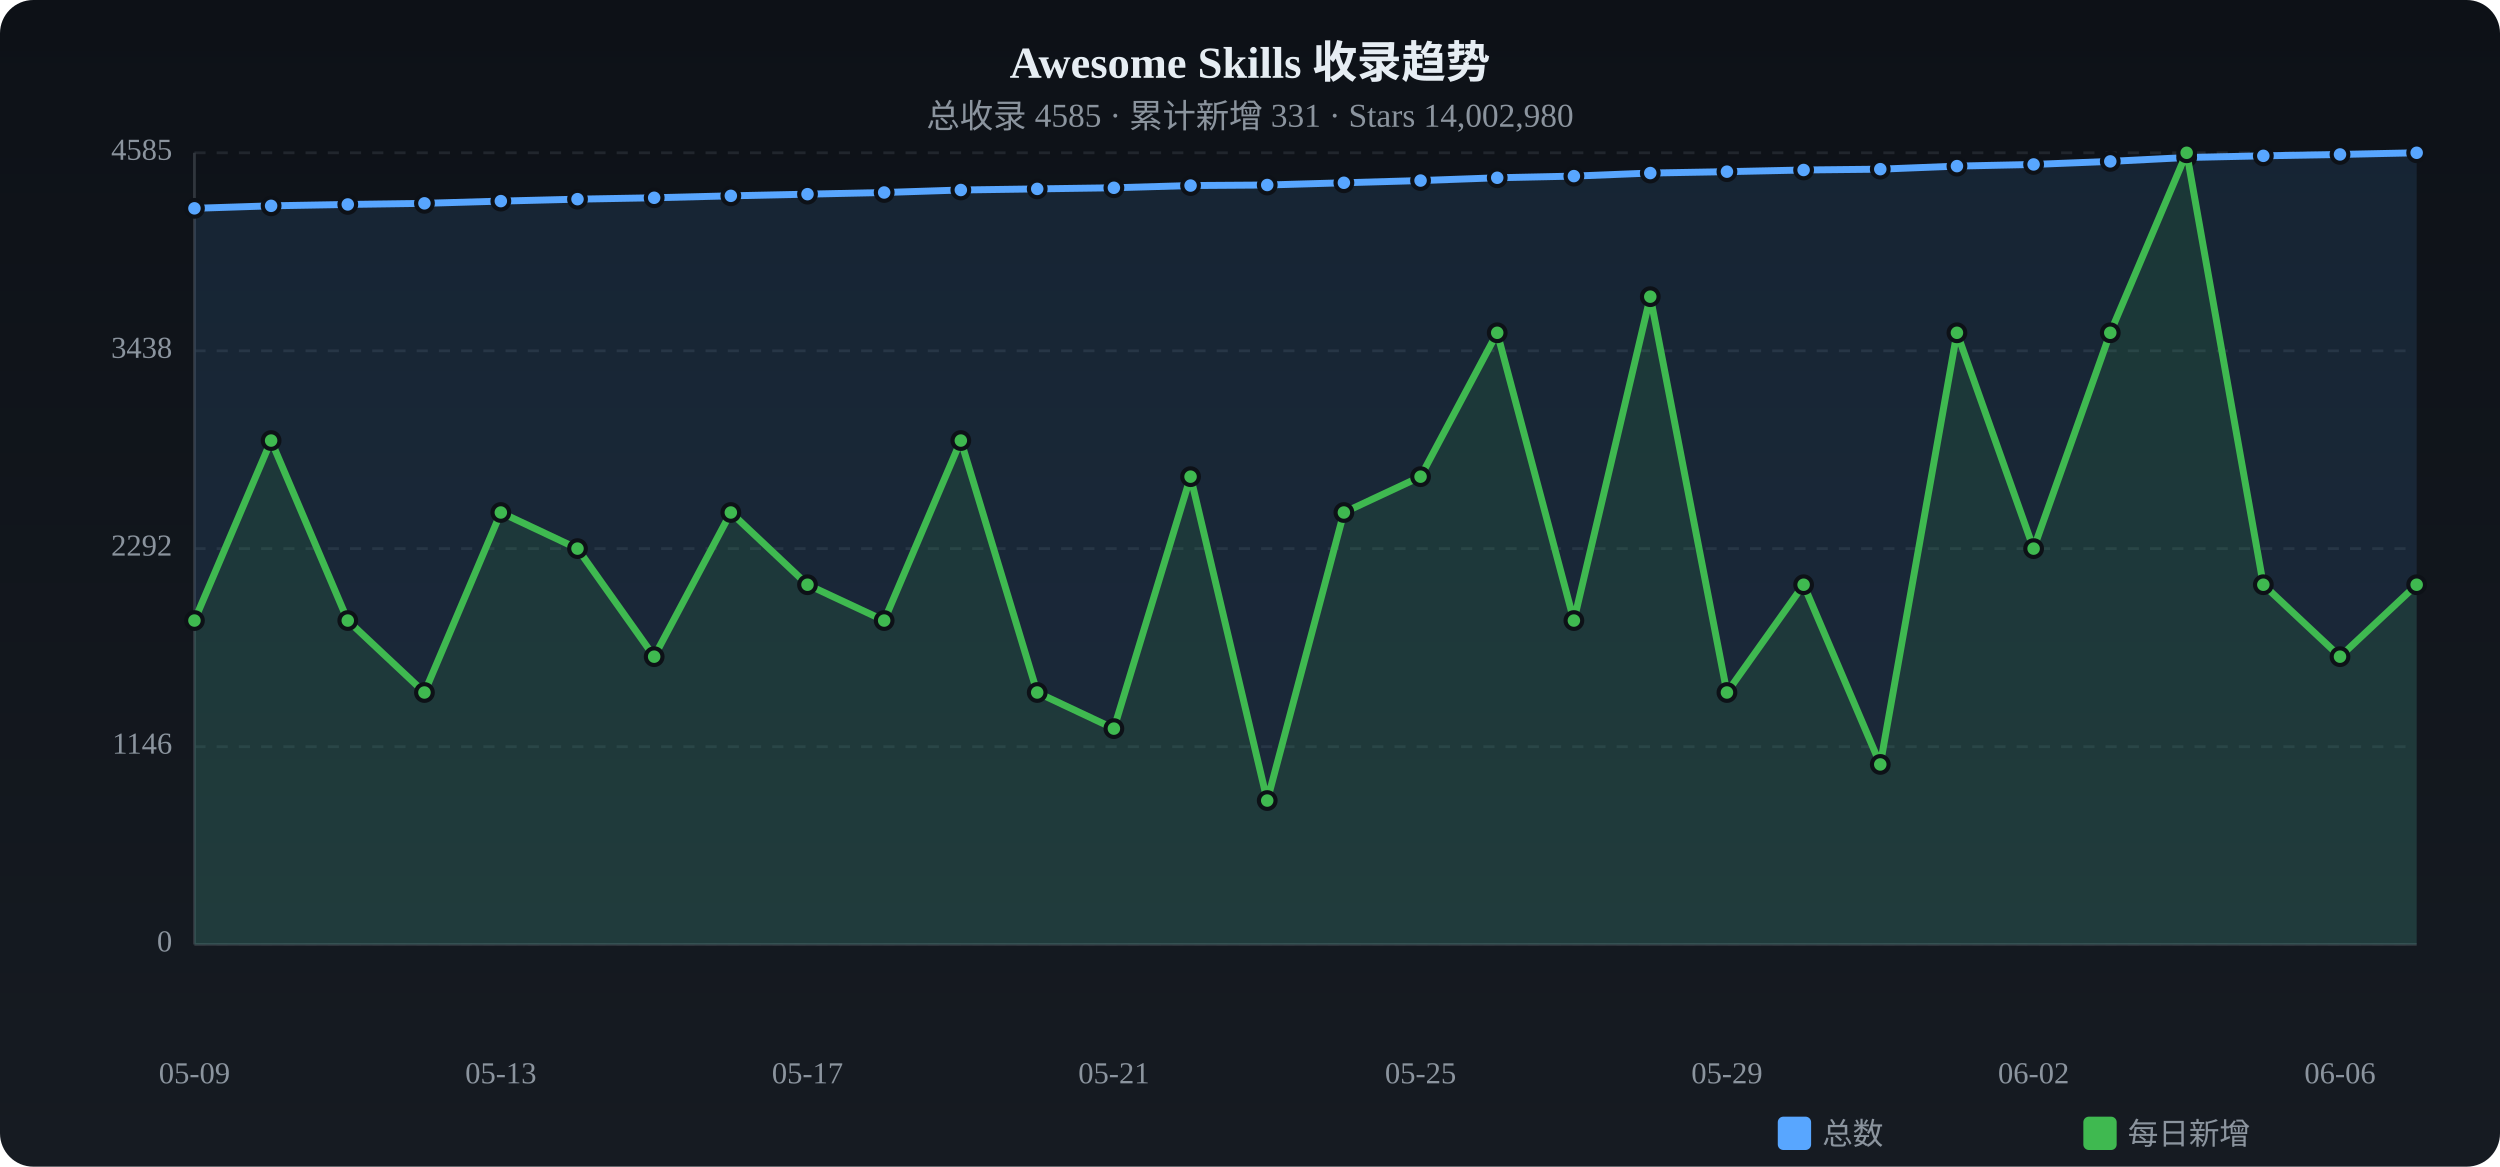
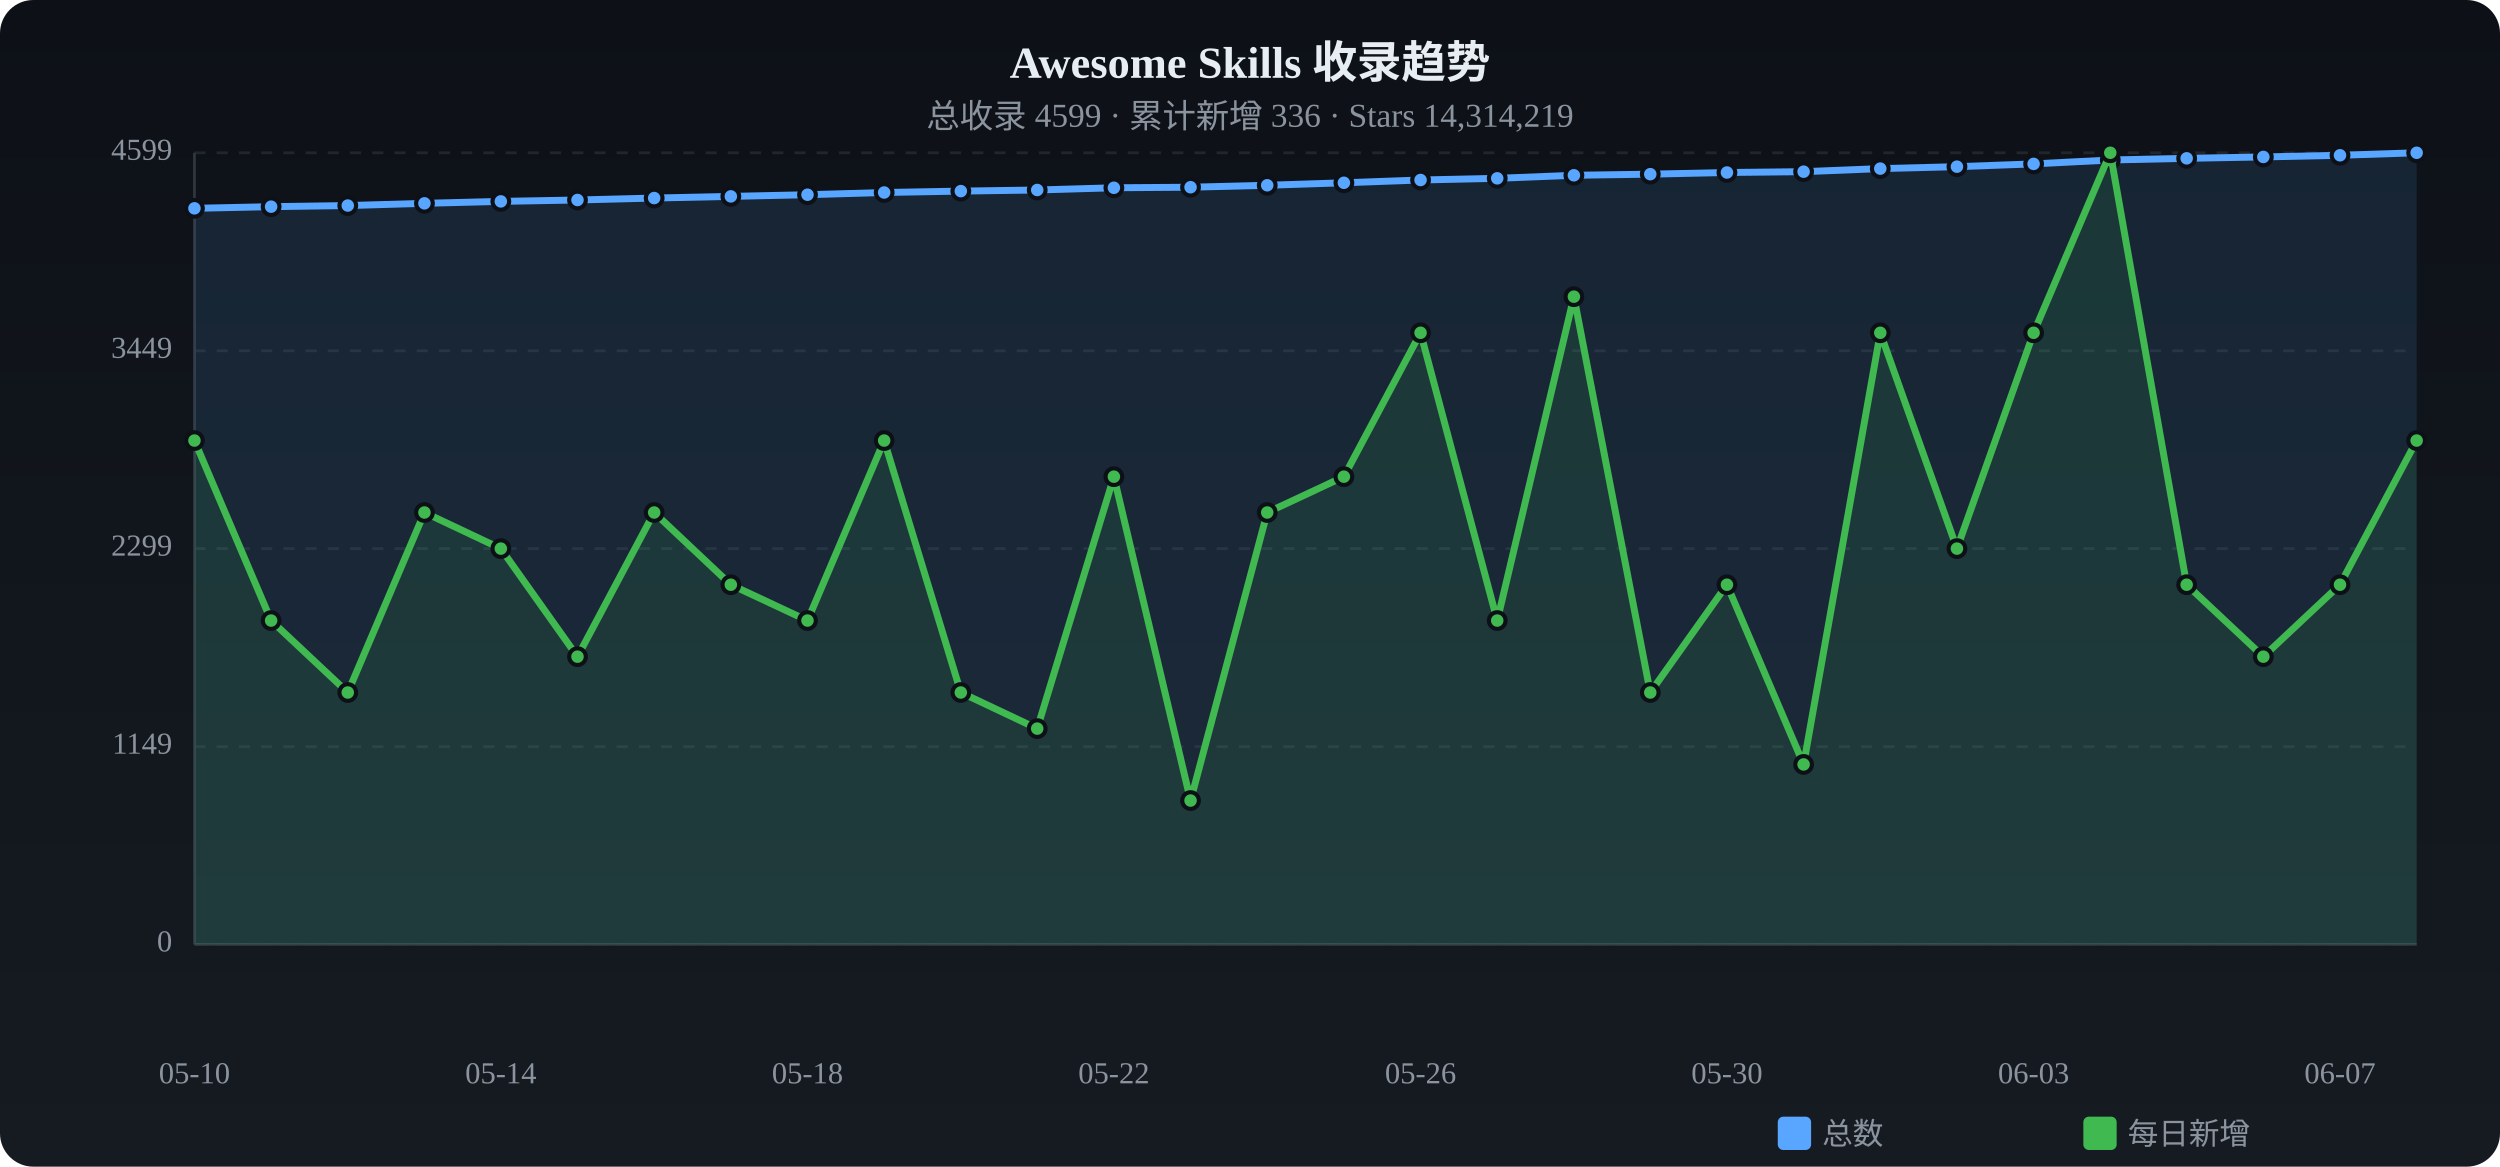
<svg xmlns="http://www.w3.org/2000/svg" viewBox="0 0 900 420" width="900" height="420">
  <defs>
    <linearGradient id="tbg" x1="0%" y1="0%" x2="0%" y2="100%">
      <stop offset="0%" stop-color="#0d1117" />
      <stop offset="100%" stop-color="#161b22" />
    </linearGradient>
  </defs>
  <rect width="900" height="420" rx="12" fill="url(#tbg)" />
  <text x="450.0" y="28" text-anchor="middle" fill="#e6edf3" font-size="16" font-weight="bold">Awesome Skills 收录趋势</text>
-   <text x="450.0" y="46" text-anchor="middle" fill="#8b949e" font-size="12">总收录 4585 · 累计新增 331 · Stars 14,002,980</text>
+   <text x="450.0" y="46" text-anchor="middle" fill="#8b949e" font-size="12">总收录 4599 · 累计新增 336 · Stars 14,314,219</text>
  <text x="62" y="340.0" text-anchor="end" fill="#8b949e" font-size="11" dominant-baseline="middle">0</text>
  <line x1="70" y1="340.0" x2="870" y2="340.0" stroke="#21262d" stroke-dasharray="4 4" />
-   <text x="62" y="268.8" text-anchor="end" fill="#8b949e" font-size="11" dominant-baseline="middle">1146</text>
+   <text x="62" y="268.8" text-anchor="end" fill="#8b949e" font-size="11" dominant-baseline="middle">1149</text>
  <line x1="70" y1="268.8" x2="870" y2="268.8" stroke="#21262d" stroke-dasharray="4 4" />
-   <text x="62" y="197.5" text-anchor="end" fill="#8b949e" font-size="11" dominant-baseline="middle">2292</text>
+   <text x="62" y="197.5" text-anchor="end" fill="#8b949e" font-size="11" dominant-baseline="middle">2299</text>
  <line x1="70" y1="197.5" x2="870" y2="197.5" stroke="#21262d" stroke-dasharray="4 4" />
-   <text x="62" y="126.3" text-anchor="end" fill="#8b949e" font-size="11" dominant-baseline="middle">3438</text>
+   <text x="62" y="126.3" text-anchor="end" fill="#8b949e" font-size="11" dominant-baseline="middle">3449</text>
  <line x1="70" y1="126.3" x2="870" y2="126.3" stroke="#21262d" stroke-dasharray="4 4" />
-   <text x="62" y="55.0" text-anchor="end" fill="#8b949e" font-size="11" dominant-baseline="middle">4585</text>
+   <text x="62" y="55.0" text-anchor="end" fill="#8b949e" font-size="11" dominant-baseline="middle">4599</text>
  <line x1="70" y1="55.0" x2="870" y2="55.0" stroke="#21262d" stroke-dasharray="4 4" />
  <line x1="70" y1="55" x2="70" y2="340" stroke="#30363d" />
  <line x1="70" y1="340" x2="870" y2="340" stroke="#30363d" />
-   <path d="M70.0,75.0 L97.6,74.1 L125.2,73.6 L152.8,73.2 L180.3,72.4 L207.9,71.7 L235.5,71.2 L263.1,70.5 L290.7,69.9 L318.3,69.3 L345.9,68.4 L373.4,68.0 L401.0,67.6 L428.6,66.8 L456.2,66.6 L483.8,65.8 L511.4,65.0 L539.0,64.0 L566.6,63.4 L594.1,62.3 L621.7,61.8 L649.3,61.2 L676.9,60.9 L704.5,59.8 L732.1,59.2 L759.7,58.1 L787.2,56.7 L814.8,56.1 L842.4,55.6 L870.0,55.0 L870.0,340 L70.0,340 Z" fill="#58a6ff" opacity="0.12" />
-   <polyline points="70.0,75.0 97.6,74.1 125.2,73.6 152.8,73.2 180.3,72.4 207.9,71.7 235.5,71.2 263.1,70.5 290.7,69.9 318.3,69.3 345.9,68.4 373.4,68.0 401.0,67.6 428.6,66.8 456.2,66.6 483.8,65.8 511.4,65.0 539.0,64.0 566.6,63.4 594.1,62.3 621.7,61.8 649.3,61.2 676.9,60.9 704.5,59.8 732.1,59.2 759.7,58.1 787.2,56.7 814.8,56.1 842.4,55.6 870.0,55.0" fill="none" stroke="#58a6ff" stroke-width="2.5" stroke-linecap="round" stroke-linejoin="round" />
+   <path d="M70.0,75.0 L97.6,74.4 L125.2,74.0 L152.8,73.2 L180.3,72.5 L207.9,72.0 L235.5,71.3 L263.1,70.7 L290.7,70.1 L318.3,69.3 L345.9,68.8 L373.4,68.4 L401.0,67.6 L428.6,67.4 L456.2,66.7 L483.8,65.8 L511.4,64.8 L539.0,64.2 L566.6,63.1 L594.1,62.7 L621.7,62.1 L649.3,61.8 L676.9,60.7 L704.5,60.0 L732.1,59.0 L759.7,57.6 L787.2,57.0 L814.8,56.5 L842.4,55.9 L870.0,55.0 L870.0,340 L70.0,340 Z" fill="#58a6ff" opacity="0.12" />
+   <polyline points="70.0,75.0 97.6,74.4 125.2,74.0 152.8,73.2 180.3,72.5 207.9,72.0 235.5,71.3 263.1,70.7 290.7,70.1 318.3,69.3 345.9,68.8 373.4,68.4 401.0,67.6 428.6,67.4 456.2,66.7 483.8,65.8 511.4,64.8 539.0,64.2 566.6,63.1 594.1,62.7 621.7,62.1 649.3,61.8 676.9,60.7 704.5,60.0 732.1,59.0 759.7,57.6 787.2,57.0 814.8,56.5 842.4,55.9 870.0,55.0" fill="none" stroke="#58a6ff" stroke-width="2.5" stroke-linecap="round" stroke-linejoin="round" />
  <circle cx="70.0" cy="75.0" r="3" fill="#58a6ff" stroke="#0d1117" stroke-width="1.5" />
-   <circle cx="97.6" cy="74.1" r="3" fill="#58a6ff" stroke="#0d1117" stroke-width="1.5" />
-   <circle cx="125.2" cy="73.6" r="3" fill="#58a6ff" stroke="#0d1117" stroke-width="1.5" />
+   <circle cx="97.6" cy="74.4" r="3" fill="#58a6ff" stroke="#0d1117" stroke-width="1.5" />
+   <circle cx="125.2" cy="74.0" r="3" fill="#58a6ff" stroke="#0d1117" stroke-width="1.5" />
  <circle cx="152.8" cy="73.2" r="3" fill="#58a6ff" stroke="#0d1117" stroke-width="1.5" />
-   <circle cx="180.3" cy="72.4" r="3" fill="#58a6ff" stroke="#0d1117" stroke-width="1.5" />
-   <circle cx="207.9" cy="71.7" r="3" fill="#58a6ff" stroke="#0d1117" stroke-width="1.5" />
-   <circle cx="235.5" cy="71.2" r="3" fill="#58a6ff" stroke="#0d1117" stroke-width="1.5" />
-   <circle cx="263.1" cy="70.5" r="3" fill="#58a6ff" stroke="#0d1117" stroke-width="1.5" />
-   <circle cx="290.7" cy="69.9" r="3" fill="#58a6ff" stroke="#0d1117" stroke-width="1.5" />
+   <circle cx="180.3" cy="72.5" r="3" fill="#58a6ff" stroke="#0d1117" stroke-width="1.5" />
+   <circle cx="207.9" cy="72.0" r="3" fill="#58a6ff" stroke="#0d1117" stroke-width="1.5" />
+   <circle cx="235.5" cy="71.3" r="3" fill="#58a6ff" stroke="#0d1117" stroke-width="1.5" />
+   <circle cx="263.1" cy="70.7" r="3" fill="#58a6ff" stroke="#0d1117" stroke-width="1.5" />
+   <circle cx="290.7" cy="70.1" r="3" fill="#58a6ff" stroke="#0d1117" stroke-width="1.5" />
  <circle cx="318.3" cy="69.3" r="3" fill="#58a6ff" stroke="#0d1117" stroke-width="1.5" />
-   <circle cx="345.9" cy="68.4" r="3" fill="#58a6ff" stroke="#0d1117" stroke-width="1.5" />
-   <circle cx="373.4" cy="68.0" r="3" fill="#58a6ff" stroke="#0d1117" stroke-width="1.5" />
+   <circle cx="345.9" cy="68.8" r="3" fill="#58a6ff" stroke="#0d1117" stroke-width="1.5" />
+   <circle cx="373.4" cy="68.4" r="3" fill="#58a6ff" stroke="#0d1117" stroke-width="1.5" />
  <circle cx="401.0" cy="67.6" r="3" fill="#58a6ff" stroke="#0d1117" stroke-width="1.5" />
-   <circle cx="428.6" cy="66.8" r="3" fill="#58a6ff" stroke="#0d1117" stroke-width="1.5" />
-   <circle cx="456.2" cy="66.6" r="3" fill="#58a6ff" stroke="#0d1117" stroke-width="1.5" />
+   <circle cx="428.6" cy="67.4" r="3" fill="#58a6ff" stroke="#0d1117" stroke-width="1.5" />
+   <circle cx="456.2" cy="66.7" r="3" fill="#58a6ff" stroke="#0d1117" stroke-width="1.5" />
  <circle cx="483.8" cy="65.8" r="3" fill="#58a6ff" stroke="#0d1117" stroke-width="1.5" />
-   <circle cx="511.4" cy="65.0" r="3" fill="#58a6ff" stroke="#0d1117" stroke-width="1.5" />
-   <circle cx="539.0" cy="64.0" r="3" fill="#58a6ff" stroke="#0d1117" stroke-width="1.5" />
-   <circle cx="566.6" cy="63.4" r="3" fill="#58a6ff" stroke="#0d1117" stroke-width="1.5" />
-   <circle cx="594.1" cy="62.3" r="3" fill="#58a6ff" stroke="#0d1117" stroke-width="1.5" />
-   <circle cx="621.7" cy="61.8" r="3" fill="#58a6ff" stroke="#0d1117" stroke-width="1.5" />
-   <circle cx="649.3" cy="61.2" r="3" fill="#58a6ff" stroke="#0d1117" stroke-width="1.5" />
-   <circle cx="676.9" cy="60.9" r="3" fill="#58a6ff" stroke="#0d1117" stroke-width="1.5" />
-   <circle cx="704.5" cy="59.8" r="3" fill="#58a6ff" stroke="#0d1117" stroke-width="1.5" />
-   <circle cx="732.1" cy="59.2" r="3" fill="#58a6ff" stroke="#0d1117" stroke-width="1.5" />
-   <circle cx="759.7" cy="58.1" r="3" fill="#58a6ff" stroke="#0d1117" stroke-width="1.5" />
-   <circle cx="787.2" cy="56.7" r="3" fill="#58a6ff" stroke="#0d1117" stroke-width="1.5" />
-   <circle cx="814.8" cy="56.1" r="3" fill="#58a6ff" stroke="#0d1117" stroke-width="1.5" />
-   <circle cx="842.4" cy="55.6" r="3" fill="#58a6ff" stroke="#0d1117" stroke-width="1.5" />
+   <circle cx="511.4" cy="64.8" r="3" fill="#58a6ff" stroke="#0d1117" stroke-width="1.5" />
+   <circle cx="539.0" cy="64.2" r="3" fill="#58a6ff" stroke="#0d1117" stroke-width="1.5" />
+   <circle cx="566.6" cy="63.1" r="3" fill="#58a6ff" stroke="#0d1117" stroke-width="1.5" />
+   <circle cx="594.1" cy="62.7" r="3" fill="#58a6ff" stroke="#0d1117" stroke-width="1.5" />
+   <circle cx="621.7" cy="62.1" r="3" fill="#58a6ff" stroke="#0d1117" stroke-width="1.5" />
+   <circle cx="649.3" cy="61.8" r="3" fill="#58a6ff" stroke="#0d1117" stroke-width="1.5" />
+   <circle cx="676.9" cy="60.7" r="3" fill="#58a6ff" stroke="#0d1117" stroke-width="1.5" />
+   <circle cx="704.5" cy="60.0" r="3" fill="#58a6ff" stroke="#0d1117" stroke-width="1.5" />
+   <circle cx="732.1" cy="59.0" r="3" fill="#58a6ff" stroke="#0d1117" stroke-width="1.5" />
+   <circle cx="759.7" cy="57.6" r="3" fill="#58a6ff" stroke="#0d1117" stroke-width="1.5" />
+   <circle cx="787.2" cy="57.0" r="3" fill="#58a6ff" stroke="#0d1117" stroke-width="1.5" />
+   <circle cx="814.8" cy="56.5" r="3" fill="#58a6ff" stroke="#0d1117" stroke-width="1.5" />
+   <circle cx="842.4" cy="55.9" r="3" fill="#58a6ff" stroke="#0d1117" stroke-width="1.5" />
  <circle cx="870.0" cy="55.0" r="3" fill="#58a6ff" stroke="#0d1117" stroke-width="1.5" />
-   <path d="M70.0,223.4 L97.6,158.6 L125.2,223.4 L152.8,249.3 L180.3,184.5 L207.9,197.5 L235.5,236.4 L263.1,184.5 L290.7,210.5 L318.3,223.4 L345.9,158.6 L373.4,249.3 L401.0,262.3 L428.6,171.6 L456.2,288.2 L483.8,184.5 L511.4,171.6 L539.0,119.8 L566.6,223.4 L594.1,106.8 L621.7,249.3 L649.3,210.5 L676.9,275.2 L704.5,119.8 L732.1,197.5 L759.7,119.8 L787.2,55.0 L814.8,210.5 L842.4,236.4 L870.0,210.5 L870.0,340 L70.0,340 Z" fill="#3fb950" opacity="0.12" />
-   <polyline points="70.0,223.4 97.6,158.6 125.2,223.4 152.8,249.3 180.3,184.5 207.9,197.5 235.5,236.4 263.1,184.5 290.7,210.5 318.3,223.4 345.9,158.6 373.4,249.3 401.0,262.3 428.6,171.6 456.2,288.2 483.8,184.5 511.4,171.6 539.0,119.8 566.6,223.4 594.1,106.8 621.7,249.3 649.3,210.5 676.9,275.2 704.5,119.8 732.1,197.5 759.7,119.8 787.2,55.0 814.8,210.5 842.4,236.4 870.0,210.5" fill="none" stroke="#3fb950" stroke-width="2.5" stroke-linecap="round" stroke-linejoin="round" />
-   <circle cx="70.0" cy="223.4" r="3" fill="#3fb950" stroke="#0d1117" stroke-width="1.5" />
-   <circle cx="97.6" cy="158.6" r="3" fill="#3fb950" stroke="#0d1117" stroke-width="1.5" />
-   <circle cx="125.2" cy="223.4" r="3" fill="#3fb950" stroke="#0d1117" stroke-width="1.5" />
-   <circle cx="152.8" cy="249.3" r="3" fill="#3fb950" stroke="#0d1117" stroke-width="1.5" />
-   <circle cx="180.3" cy="184.5" r="3" fill="#3fb950" stroke="#0d1117" stroke-width="1.5" />
-   <circle cx="207.9" cy="197.5" r="3" fill="#3fb950" stroke="#0d1117" stroke-width="1.5" />
-   <circle cx="235.5" cy="236.4" r="3" fill="#3fb950" stroke="#0d1117" stroke-width="1.5" />
-   <circle cx="263.1" cy="184.5" r="3" fill="#3fb950" stroke="#0d1117" stroke-width="1.5" />
-   <circle cx="290.7" cy="210.5" r="3" fill="#3fb950" stroke="#0d1117" stroke-width="1.5" />
-   <circle cx="318.3" cy="223.4" r="3" fill="#3fb950" stroke="#0d1117" stroke-width="1.5" />
-   <circle cx="345.9" cy="158.6" r="3" fill="#3fb950" stroke="#0d1117" stroke-width="1.5" />
-   <circle cx="373.4" cy="249.3" r="3" fill="#3fb950" stroke="#0d1117" stroke-width="1.5" />
-   <circle cx="401.0" cy="262.3" r="3" fill="#3fb950" stroke="#0d1117" stroke-width="1.5" />
-   <circle cx="428.6" cy="171.6" r="3" fill="#3fb950" stroke="#0d1117" stroke-width="1.5" />
-   <circle cx="456.2" cy="288.2" r="3" fill="#3fb950" stroke="#0d1117" stroke-width="1.5" />
-   <circle cx="483.8" cy="184.5" r="3" fill="#3fb950" stroke="#0d1117" stroke-width="1.5" />
-   <circle cx="511.4" cy="171.6" r="3" fill="#3fb950" stroke="#0d1117" stroke-width="1.5" />
-   <circle cx="539.0" cy="119.8" r="3" fill="#3fb950" stroke="#0d1117" stroke-width="1.5" />
-   <circle cx="566.6" cy="223.4" r="3" fill="#3fb950" stroke="#0d1117" stroke-width="1.5" />
-   <circle cx="594.1" cy="106.8" r="3" fill="#3fb950" stroke="#0d1117" stroke-width="1.5" />
-   <circle cx="621.7" cy="249.3" r="3" fill="#3fb950" stroke="#0d1117" stroke-width="1.5" />
-   <circle cx="649.3" cy="210.5" r="3" fill="#3fb950" stroke="#0d1117" stroke-width="1.5" />
-   <circle cx="676.9" cy="275.2" r="3" fill="#3fb950" stroke="#0d1117" stroke-width="1.5" />
-   <circle cx="704.5" cy="119.8" r="3" fill="#3fb950" stroke="#0d1117" stroke-width="1.5" />
-   <circle cx="732.1" cy="197.5" r="3" fill="#3fb950" stroke="#0d1117" stroke-width="1.5" />
-   <circle cx="759.7" cy="119.8" r="3" fill="#3fb950" stroke="#0d1117" stroke-width="1.5" />
-   <circle cx="787.2" cy="55.0" r="3" fill="#3fb950" stroke="#0d1117" stroke-width="1.5" />
-   <circle cx="814.8" cy="210.5" r="3" fill="#3fb950" stroke="#0d1117" stroke-width="1.5" />
-   <circle cx="842.4" cy="236.4" r="3" fill="#3fb950" stroke="#0d1117" stroke-width="1.5" />
-   <circle cx="870.0" cy="210.5" r="3" fill="#3fb950" stroke="#0d1117" stroke-width="1.5" />
-   <text x="70.0" y="390" text-anchor="middle" fill="#8b949e" font-size="11">05-09</text>
-   <text x="180.3" y="390" text-anchor="middle" fill="#8b949e" font-size="11">05-13</text>
-   <text x="290.7" y="390" text-anchor="middle" fill="#8b949e" font-size="11">05-17</text>
-   <text x="401.0" y="390" text-anchor="middle" fill="#8b949e" font-size="11">05-21</text>
-   <text x="511.4" y="390" text-anchor="middle" fill="#8b949e" font-size="11">05-25</text>
-   <text x="621.7" y="390" text-anchor="middle" fill="#8b949e" font-size="11">05-29</text>
-   <text x="732.1" y="390" text-anchor="middle" fill="#8b949e" font-size="11">06-02</text>
-   <text x="842.4" y="390" text-anchor="middle" fill="#8b949e" font-size="11">06-06</text>
+   <path d="M70.0,158.6 L97.6,223.4 L125.2,249.3 L152.8,184.5 L180.3,197.5 L207.9,236.4 L235.5,184.5 L263.1,210.5 L290.7,223.4 L318.3,158.6 L345.9,249.3 L373.4,262.3 L401.0,171.6 L428.6,288.2 L456.2,184.5 L483.8,171.6 L511.4,119.8 L539.0,223.4 L566.6,106.8 L594.1,249.3 L621.7,210.5 L649.3,275.2 L676.9,119.8 L704.5,197.5 L732.1,119.8 L759.7,55.0 L787.2,210.5 L814.8,236.4 L842.4,210.5 L870.0,158.6 L870.0,340 L70.0,340 Z" fill="#3fb950" opacity="0.12" />
+   <polyline points="70.0,158.6 97.6,223.4 125.2,249.3 152.8,184.5 180.3,197.5 207.9,236.4 235.5,184.5 263.1,210.5 290.7,223.4 318.3,158.6 345.9,249.3 373.4,262.3 401.0,171.6 428.6,288.2 456.2,184.5 483.8,171.6 511.4,119.8 539.0,223.4 566.6,106.8 594.1,249.3 621.7,210.5 649.3,275.2 676.9,119.8 704.5,197.5 732.1,119.8 759.7,55.0 787.2,210.5 814.8,236.4 842.4,210.5 870.0,158.6" fill="none" stroke="#3fb950" stroke-width="2.5" stroke-linecap="round" stroke-linejoin="round" />
+   <circle cx="70.0" cy="158.6" r="3" fill="#3fb950" stroke="#0d1117" stroke-width="1.5" />
+   <circle cx="97.6" cy="223.4" r="3" fill="#3fb950" stroke="#0d1117" stroke-width="1.5" />
+   <circle cx="125.2" cy="249.3" r="3" fill="#3fb950" stroke="#0d1117" stroke-width="1.5" />
+   <circle cx="152.8" cy="184.5" r="3" fill="#3fb950" stroke="#0d1117" stroke-width="1.5" />
+   <circle cx="180.3" cy="197.5" r="3" fill="#3fb950" stroke="#0d1117" stroke-width="1.5" />
+   <circle cx="207.9" cy="236.4" r="3" fill="#3fb950" stroke="#0d1117" stroke-width="1.5" />
+   <circle cx="235.5" cy="184.5" r="3" fill="#3fb950" stroke="#0d1117" stroke-width="1.5" />
+   <circle cx="263.1" cy="210.5" r="3" fill="#3fb950" stroke="#0d1117" stroke-width="1.5" />
+   <circle cx="290.7" cy="223.4" r="3" fill="#3fb950" stroke="#0d1117" stroke-width="1.5" />
+   <circle cx="318.3" cy="158.6" r="3" fill="#3fb950" stroke="#0d1117" stroke-width="1.5" />
+   <circle cx="345.9" cy="249.3" r="3" fill="#3fb950" stroke="#0d1117" stroke-width="1.5" />
+   <circle cx="373.4" cy="262.3" r="3" fill="#3fb950" stroke="#0d1117" stroke-width="1.5" />
+   <circle cx="401.0" cy="171.6" r="3" fill="#3fb950" stroke="#0d1117" stroke-width="1.5" />
+   <circle cx="428.6" cy="288.2" r="3" fill="#3fb950" stroke="#0d1117" stroke-width="1.5" />
+   <circle cx="456.2" cy="184.5" r="3" fill="#3fb950" stroke="#0d1117" stroke-width="1.5" />
+   <circle cx="483.8" cy="171.6" r="3" fill="#3fb950" stroke="#0d1117" stroke-width="1.5" />
+   <circle cx="511.4" cy="119.8" r="3" fill="#3fb950" stroke="#0d1117" stroke-width="1.5" />
+   <circle cx="539.0" cy="223.4" r="3" fill="#3fb950" stroke="#0d1117" stroke-width="1.5" />
+   <circle cx="566.6" cy="106.8" r="3" fill="#3fb950" stroke="#0d1117" stroke-width="1.5" />
+   <circle cx="594.1" cy="249.3" r="3" fill="#3fb950" stroke="#0d1117" stroke-width="1.5" />
+   <circle cx="621.7" cy="210.5" r="3" fill="#3fb950" stroke="#0d1117" stroke-width="1.5" />
+   <circle cx="649.3" cy="275.2" r="3" fill="#3fb950" stroke="#0d1117" stroke-width="1.5" />
+   <circle cx="676.9" cy="119.8" r="3" fill="#3fb950" stroke="#0d1117" stroke-width="1.5" />
+   <circle cx="704.5" cy="197.5" r="3" fill="#3fb950" stroke="#0d1117" stroke-width="1.5" />
+   <circle cx="732.1" cy="119.8" r="3" fill="#3fb950" stroke="#0d1117" stroke-width="1.5" />
+   <circle cx="759.7" cy="55.0" r="3" fill="#3fb950" stroke="#0d1117" stroke-width="1.5" />
+   <circle cx="787.2" cy="210.5" r="3" fill="#3fb950" stroke="#0d1117" stroke-width="1.5" />
+   <circle cx="814.8" cy="236.4" r="3" fill="#3fb950" stroke="#0d1117" stroke-width="1.5" />
+   <circle cx="842.4" cy="210.5" r="3" fill="#3fb950" stroke="#0d1117" stroke-width="1.5" />
+   <circle cx="870.0" cy="158.6" r="3" fill="#3fb950" stroke="#0d1117" stroke-width="1.5" />
+   <text x="70.0" y="390" text-anchor="middle" fill="#8b949e" font-size="11">05-10</text>
+   <text x="180.3" y="390" text-anchor="middle" fill="#8b949e" font-size="11">05-14</text>
+   <text x="290.7" y="390" text-anchor="middle" fill="#8b949e" font-size="11">05-18</text>
+   <text x="401.0" y="390" text-anchor="middle" fill="#8b949e" font-size="11">05-22</text>
+   <text x="511.4" y="390" text-anchor="middle" fill="#8b949e" font-size="11">05-26</text>
+   <text x="621.7" y="390" text-anchor="middle" fill="#8b949e" font-size="11">05-30</text>
+   <text x="732.1" y="390" text-anchor="middle" fill="#8b949e" font-size="11">06-03</text>
+   <text x="842.4" y="390" text-anchor="middle" fill="#8b949e" font-size="11">06-07</text>
  <rect x="640" y="402" width="12" height="12" rx="2" fill="#58a6ff" />
  <text x="656" y="412" fill="#8b949e" font-size="11">总数</text>
  <rect x="750" y="402" width="12" height="12" rx="2" fill="#3fb950" />
  <text x="766" y="412" fill="#8b949e" font-size="11">每日新增</text>
</svg>
